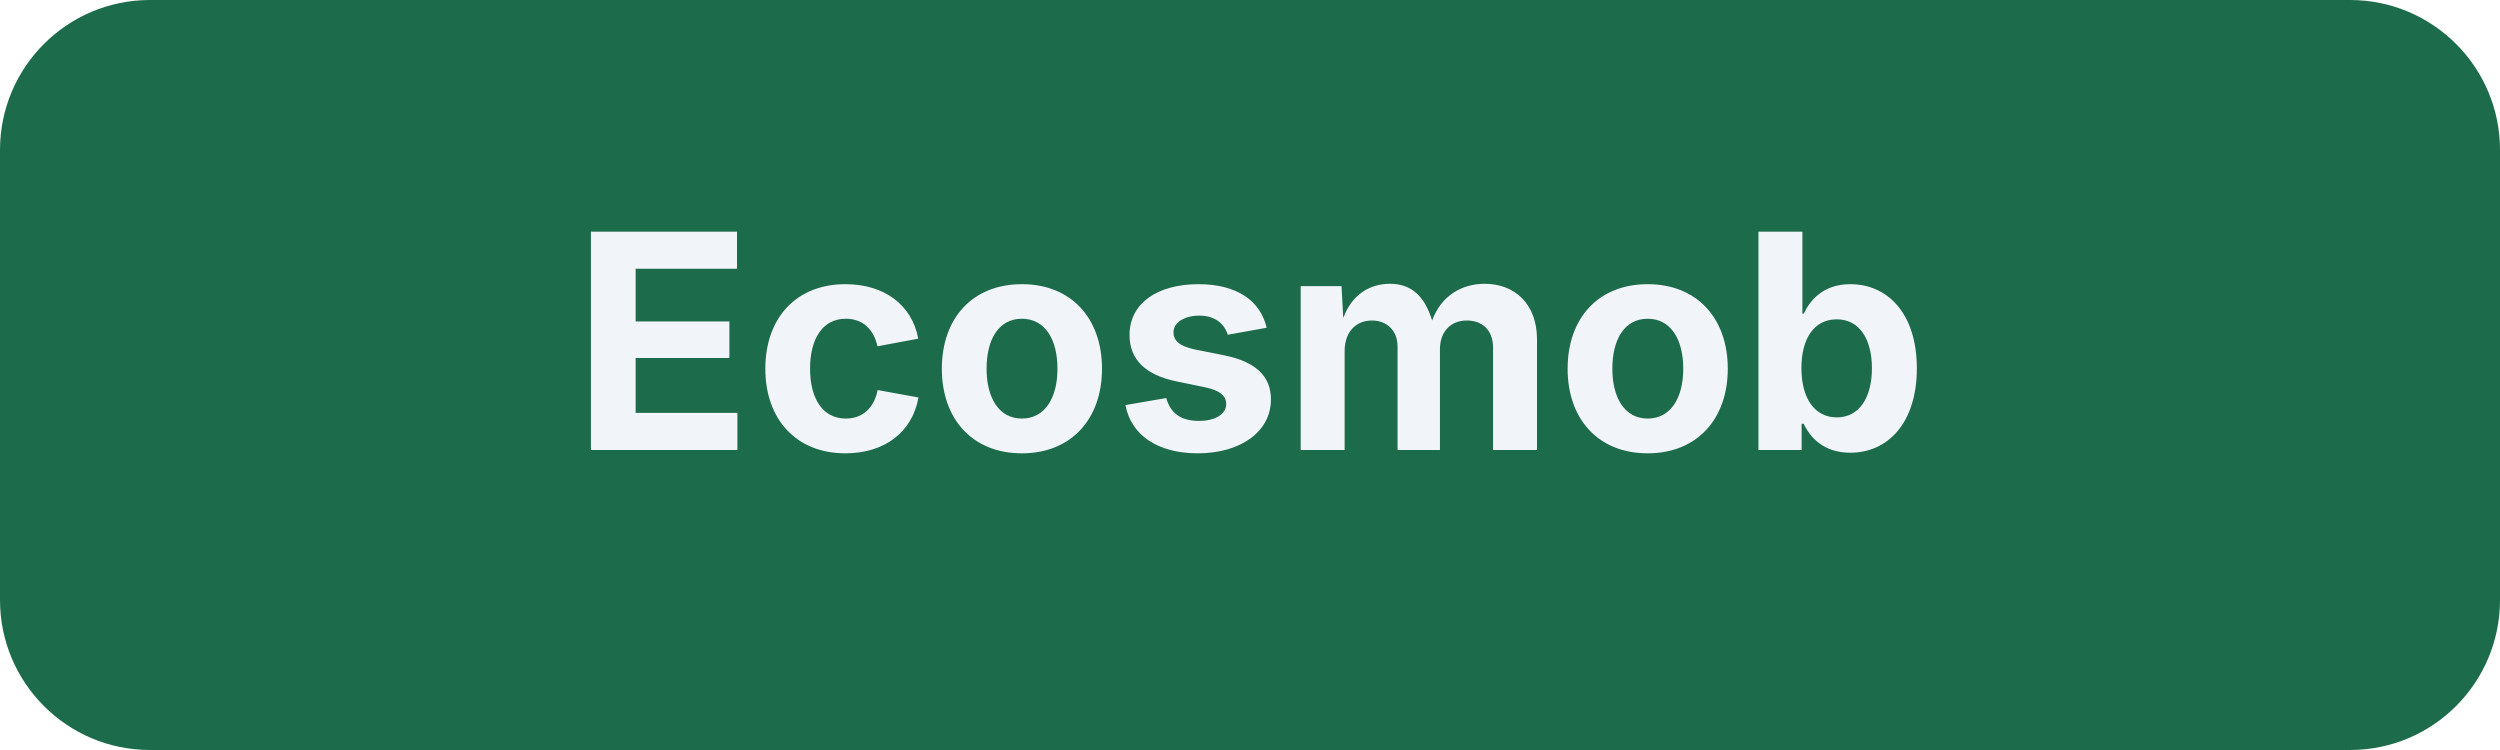
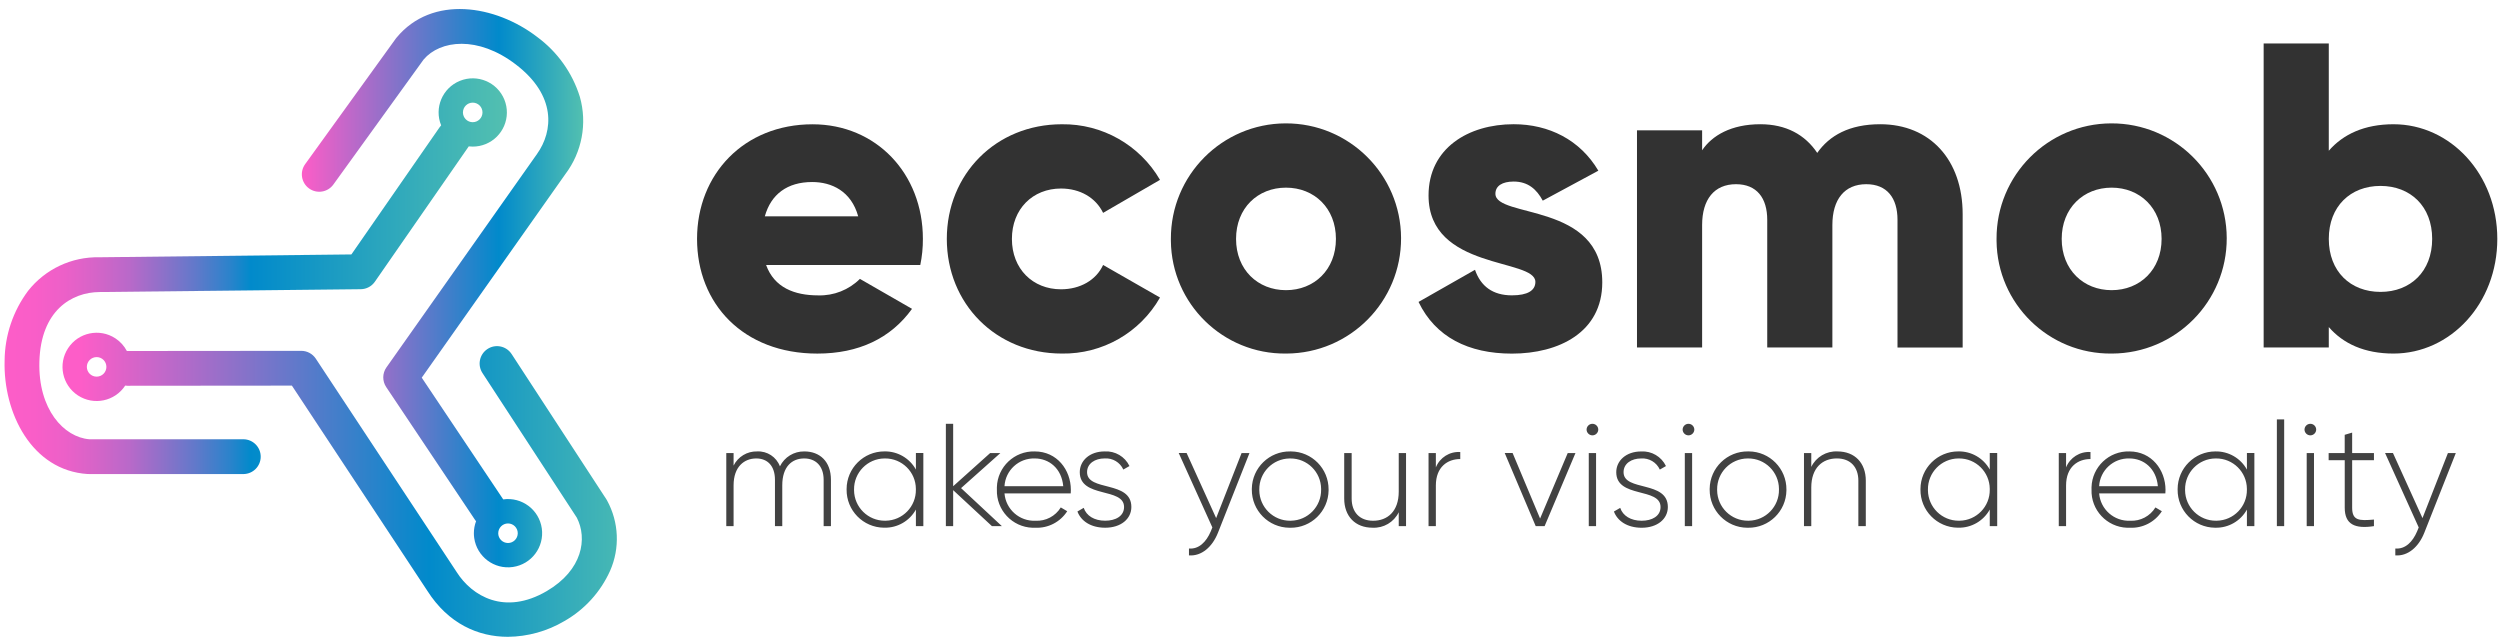
- <svg xmlns="http://www.w3.org/2000/svg" width="200" height="60" viewBox="0 0 200 60">
-   <rect width="200" height="60" rx="12" fill="#1c6b4a" />
-   <text x="100" y="36" font-family="'Segoe UI', 'Inter', sans-serif" font-size="24" fill="#f1f5f9" text-anchor="middle" font-weight="700">Ecosmob</text>
+ <svg xmlns="http://www.w3.org/2000/svg" width="237" height="61" viewBox="0 0 237 61" fill="none">
+   <path d="M8.41 44.938H8.304C3.004 44.596 0.294 39.138 0.437 34.178C0.457 31.793 1.238 29.477 2.667 27.566C4.295 25.508 6.793 24.332 9.416 24.389L33.313 24.12L41.682 12.055C41.725 11.996 41.769 11.937 41.82 11.884C41.145 10.229 41.939 8.341 43.595 7.666C45.25 6.991 47.138 7.786 47.813 9.441C48.488 11.097 47.693 12.984 46.038 13.659C45.649 13.818 45.235 13.898 44.816 13.898C44.688 13.898 44.562 13.892 44.434 13.877C44.42 13.898 44.405 13.92 44.392 13.943L35.537 26.707C35.233 27.146 34.736 27.411 34.202 27.416L9.446 27.685C6.774 27.704 3.873 29.445 3.734 34.27C3.6 38.82 6.067 41.453 8.47 41.642H23.092C24.003 41.657 24.73 42.407 24.715 43.318C24.701 44.209 23.983 44.926 23.092 44.941H23.087H8.41V44.938ZM43.887 10.659C43.888 11.171 44.303 11.585 44.816 11.584C45.328 11.583 45.742 11.167 45.74 10.655C45.739 10.145 45.325 9.73 44.813 9.73C44.301 9.732 43.887 10.147 43.887 10.659Z" fill="url(#paint0_linear_1_224)" />
+   <path d="M44.923 50.549C44.923 50.161 44.993 49.777 45.13 49.413C45.096 49.372 45.063 49.328 45.033 49.284L36.612 36.694C36.233 36.127 36.241 35.385 36.635 34.827L50.906 14.602C52.458 12.422 52.743 9.053 48.912 6.121C45.3 3.349 41.721 3.804 40.161 5.64L31.601 17.496C31.067 18.233 30.035 18.399 29.298 17.865C28.56 17.331 28.395 16.299 28.928 15.562L37.523 3.657L37.589 3.573C40.971 -0.523 46.981 0.478 50.916 3.498C52.84 4.911 54.26 6.9 54.97 9.178C55.686 11.701 55.177 14.414 53.596 16.507L39.981 35.803L47.706 47.343C49.476 47.093 51.113 48.325 51.363 50.094C51.613 51.864 50.381 53.502 48.612 53.752C46.842 54.002 45.205 52.77 44.955 51C44.933 50.851 44.923 50.7 44.923 50.549ZM47.231 50.549C47.231 51.061 47.645 51.475 48.157 51.477C48.669 51.477 49.083 51.063 49.084 50.551C49.084 50.039 48.67 49.624 48.158 49.623C47.648 49.624 47.235 50.039 47.233 50.549H47.231Z" fill="url(#paint1_linear_1_224)" />
+   <path d="M40.512 56.009L27.672 36.556L12.065 36.571C12 36.57 11.935 36.563 11.87 36.553C10.89 38.049 8.885 38.467 7.389 37.488C5.894 36.509 5.476 34.503 6.455 33.008C7.434 31.512 9.44 31.094 10.935 32.073C11.396 32.375 11.771 32.788 12.027 33.275H12.065L28.56 33.26C29.114 33.26 29.63 33.537 29.936 33.999L43.275 54.204L43.291 54.23C44.743 56.518 47.851 58.365 51.828 56.038C55.243 54.038 55.699 51.041 54.681 49.072L45.75 35.383C45.242 34.628 45.443 33.604 46.199 33.095C46.954 32.585 47.977 32.788 48.487 33.543C48.495 33.555 48.505 33.569 48.513 33.582L57.484 47.334C57.508 47.373 57.533 47.413 57.554 47.453C58.676 49.508 58.781 51.966 57.838 54.109C56.934 56.122 55.413 57.794 53.495 58.883C51.874 59.839 50.03 60.352 48.147 60.37C45.346 60.371 42.503 59.137 40.512 56.009ZM8.233 34.781C8.234 35.293 8.65 35.708 9.162 35.706C9.674 35.705 10.088 35.289 10.086 34.777C10.085 34.267 9.672 33.854 9.162 33.852C8.65 33.852 8.234 34.267 8.233 34.779C8.233 34.78 8.233 34.78 8.233 34.781Z" fill="url(#paint2_linear_1_224)" />
+   <path d="M77.568 28.002C79.044 28.046 80.474 27.479 81.52 26.438L86.46 29.279C84.441 32.078 81.396 33.52 77.485 33.52C70.445 33.52 66.08 28.786 66.08 22.651C66.08 16.517 70.524 11.783 77.033 11.783C83.043 11.783 87.49 16.436 87.49 22.651C87.494 23.481 87.411 24.31 87.243 25.122H72.626C73.404 27.261 75.304 28.002 77.568 28.002ZM81.357 20.509C80.697 18.12 78.844 17.256 76.992 17.256C74.645 17.256 73.089 18.409 72.505 20.509H81.357Z" fill="#323232" />
+   <path d="M89.758 22.649C89.758 16.513 94.41 11.78 100.663 11.78C104.489 11.729 108.045 13.744 109.968 17.051L104.574 20.18C103.876 18.739 102.392 17.872 100.582 17.872C97.905 17.872 95.929 19.809 95.929 22.649C95.929 25.49 97.905 27.425 100.582 27.425C102.393 27.425 103.917 26.56 104.574 25.118L109.968 28.206C108.07 31.543 104.502 33.58 100.663 33.517C94.408 33.519 89.758 28.788 89.758 22.649Z" fill="#323232" />
+   <path d="M111 22.648C110.977 16.623 115.843 11.719 121.869 11.696C127.894 11.673 132.798 16.539 132.821 22.564C132.844 28.59 127.978 33.494 121.953 33.517C121.937 33.517 121.922 33.517 121.905 33.517C115.946 33.581 111.064 28.802 111 22.844C111 22.779 111 22.714 111 22.648ZM126.646 22.648C126.646 19.726 124.587 17.789 121.911 17.789C119.234 17.789 117.178 19.725 117.178 22.648C117.178 25.571 119.237 27.508 121.911 27.508C124.585 27.508 126.646 25.572 126.646 22.648Z" fill="#323232" />
+   <path d="M151.895 26.769C151.895 31.505 147.777 33.523 143.331 33.523C139.213 33.523 136.084 31.958 134.477 28.623L139.83 25.577C140.369 27.141 141.518 27.999 143.33 27.999C144.81 27.999 145.554 27.546 145.554 26.723C145.554 24.456 135.426 25.646 135.426 18.53C135.426 14.04 139.213 11.776 143.495 11.776C146.831 11.776 149.795 13.256 151.523 16.181L146.254 19.023C145.678 17.946 144.853 17.211 143.495 17.211C142.418 17.211 141.765 17.622 141.765 18.364C141.758 20.711 151.895 19.148 151.895 26.769Z" fill="#323232" />
+   <path d="M186.06 20.306V32.948H179.883V20.837C179.883 18.778 178.896 17.462 176.921 17.462C174.861 17.462 173.709 18.903 173.709 21.331V32.942H167.534V20.837C167.534 18.778 166.546 17.462 164.572 17.462C162.514 17.462 161.361 18.903 161.361 21.331V32.942H155.186V12.354H161.361V14.247C162.303 12.847 164.119 11.777 166.88 11.777C169.309 11.777 171.12 12.766 172.274 14.496C173.427 12.849 175.32 11.777 178.244 11.777C182.971 11.778 186.06 15.155 186.06 20.306Z" fill="#323232" />
+   <path d="M189.273 22.648C189.249 16.623 194.115 11.719 200.141 11.696C206.167 11.673 211.071 16.539 211.094 22.564C211.117 28.59 206.251 33.494 200.225 33.517C200.212 33.517 200.197 33.517 200.183 33.517C194.224 33.584 189.339 28.806 189.273 22.845C189.271 22.78 189.271 22.715 189.273 22.648ZM204.919 22.648C204.919 19.726 202.86 17.789 200.184 17.789C197.508 17.789 195.449 19.725 195.449 22.648C195.449 25.571 197.508 27.508 200.184 27.508C202.861 27.508 204.92 25.572 204.919 22.648Z" fill="#323232" />
+   <path d="M236.745 22.648C236.745 28.784 232.303 33.517 226.905 33.517C224.146 33.517 222.127 32.575 220.769 31.005V32.941H214.594V4.121H220.769V14.291C222.127 12.727 224.145 11.779 226.905 11.779C232.299 11.779 236.745 16.514 236.745 22.648ZM230.57 22.648C230.57 19.56 228.51 17.625 225.669 17.625C222.828 17.625 220.77 19.559 220.77 22.648C220.77 25.737 222.829 27.672 225.669 27.672C228.51 27.672 230.57 25.737 230.57 22.648Z" fill="#323232" />
+   <path d="M76.252 42.795C75.271 42.778 74.369 43.328 73.938 44.209C73.601 43.318 72.728 42.746 71.775 42.795C70.834 42.771 69.964 43.294 69.544 44.138V42.95H68.852V49.878H69.544V46.011C69.544 44.238 70.556 43.461 71.693 43.461C72.76 43.461 73.466 44.167 73.466 45.484V49.878H74.159V46.011C74.159 44.238 75.074 43.461 76.238 43.461C77.319 43.461 78.081 44.167 78.081 45.484V49.878H78.773V45.484C78.773 43.751 77.721 42.795 76.252 42.795ZM86.827 42.947V44.513C86.229 43.432 85.083 42.77 83.847 42.793C81.871 42.787 80.263 44.384 80.258 46.36C80.258 46.377 80.258 46.393 80.258 46.409C80.236 48.385 81.821 50.005 83.798 50.026C83.815 50.026 83.831 50.026 83.847 50.026C85.083 50.049 86.229 49.387 86.827 48.305V49.875H87.533V42.947H86.827ZM83.901 49.364C82.291 49.377 80.976 48.08 80.964 46.469C80.964 46.45 80.964 46.431 80.964 46.412C80.945 44.801 82.234 43.48 83.844 43.461C83.864 43.461 83.882 43.461 83.901 43.461C85.505 43.45 86.815 44.741 86.825 46.345C86.825 46.367 86.825 46.39 86.825 46.412C86.851 48.016 85.572 49.337 83.968 49.363C83.946 49.364 83.923 49.364 83.901 49.364ZM94.975 49.876L91.109 46.273L94.837 42.949H93.867L90.36 46.095V40.178H89.668V49.875H90.36V46.466L94.033 49.875H94.975V49.876ZM98.093 42.795C96.163 42.742 94.557 44.263 94.504 46.193C94.502 46.267 94.502 46.34 94.505 46.413C94.439 48.346 95.953 49.966 97.885 50.031C97.974 50.034 98.062 50.034 98.15 50.03C99.364 50.083 100.515 49.486 101.172 48.464L100.562 48.104C100.057 48.934 99.135 49.419 98.164 49.366C96.647 49.434 95.349 48.287 95.226 46.774H101.505C101.505 46.663 101.518 46.553 101.518 46.442C101.515 44.542 100.2 42.795 98.093 42.795ZM98.093 43.461C99.451 43.461 100.644 44.403 100.796 46.094H95.225C95.311 44.584 96.582 43.417 98.093 43.461ZM103.054 44.76C103.054 43.929 103.816 43.459 104.718 43.459C105.472 43.406 106.178 43.826 106.491 44.513L107.074 44.181C106.644 43.283 105.712 42.736 104.718 42.795C103.304 42.795 102.362 43.669 102.362 44.763C102.362 47.258 106.561 46.177 106.561 48.062C106.561 48.935 105.743 49.363 104.773 49.363C103.735 49.363 102.986 48.892 102.736 48.143L102.14 48.49C102.473 49.377 103.387 50.028 104.773 50.028C106.256 50.028 107.253 49.197 107.253 48.06C107.253 45.525 103.054 46.62 103.054 44.763V44.76ZM117.702 42.95L115.29 49.116L112.491 42.947H111.743L114.932 50.001L114.78 50.376C114.35 51.388 113.643 52.08 112.714 51.998V52.649C113.906 52.746 114.932 51.845 115.459 50.514L118.45 42.95H117.702ZM122.318 50.031C124.3 50.056 125.925 48.468 125.95 46.486C125.95 46.462 125.95 46.438 125.95 46.413C125.966 44.432 124.373 42.812 122.392 42.795C122.367 42.795 122.343 42.795 122.318 42.795C120.335 42.765 118.703 44.349 118.673 46.332C118.673 46.359 118.673 46.386 118.673 46.413C118.66 48.396 120.255 50.015 122.239 50.03C122.265 50.03 122.291 50.03 122.318 50.03V50.031ZM122.318 49.366C120.708 49.378 119.393 48.081 119.381 46.47C119.381 46.451 119.381 46.432 119.381 46.413C119.362 44.803 120.65 43.481 122.261 43.462C122.28 43.462 122.299 43.462 122.318 43.462C123.922 43.451 125.231 44.743 125.242 46.347C125.242 46.368 125.242 46.392 125.242 46.413C125.267 48.017 123.987 49.337 122.382 49.363C122.36 49.363 122.339 49.363 122.315 49.363L122.318 49.366ZM132.6 42.95V46.609C132.6 48.48 131.533 49.367 130.175 49.367C128.874 49.367 128.137 48.536 128.137 47.261V42.95H127.431V47.258C127.431 48.937 128.47 50.027 130.12 50.027C131.167 50.08 132.144 49.501 132.6 48.559V49.878H133.293V42.95H132.6ZM136.119 44.307V42.949H135.426V49.876H136.119V46.025C136.119 44.251 137.242 43.517 138.433 43.517V42.851C137.428 42.786 136.496 43.373 136.12 44.307H136.119ZM148.62 42.95L146.001 49.157L143.395 42.946H142.647L145.584 49.875H146.43L149.354 42.95H148.62ZM150.962 41.272C151.268 41.27 151.516 41.023 151.516 40.718C151.51 40.416 151.264 40.176 150.962 40.177C150.661 40.176 150.415 40.416 150.408 40.718C150.408 41.023 150.657 41.27 150.962 41.272ZM150.615 49.878H151.307V42.95H150.615V49.878ZM153.913 44.763C153.913 43.932 154.675 43.462 155.577 43.462C156.331 43.409 157.037 43.829 157.351 44.516L157.933 44.183C157.503 43.286 156.571 42.738 155.577 42.798C154.163 42.798 153.221 43.671 153.221 44.766C153.221 47.261 157.42 46.18 157.42 48.065C157.42 48.938 156.602 49.366 155.633 49.366C154.594 49.366 153.845 48.894 153.596 48.146L152.999 48.492C153.332 49.379 154.246 50.031 155.633 50.031C157.116 50.031 158.112 49.2 158.112 48.063C158.114 45.525 153.915 46.62 153.913 44.763ZM160.068 41.272C160.374 41.27 160.621 41.023 160.622 40.718C160.615 40.416 160.37 40.176 160.068 40.177C159.767 40.176 159.521 40.416 159.514 40.718C159.514 41.023 159.761 41.27 160.068 41.272ZM159.72 49.878H160.413V42.95H159.72V49.878ZM165.722 50.03C167.703 50.054 169.329 48.467 169.353 46.485C169.353 46.461 169.353 46.436 169.353 46.412C169.369 44.43 167.776 42.81 165.795 42.794C165.77 42.794 165.746 42.794 165.722 42.794C163.739 42.764 162.106 44.348 162.077 46.33C162.077 46.358 162.077 46.385 162.077 46.412C162.062 48.395 163.657 50.015 165.64 50.03C165.667 50.03 165.694 50.03 165.722 50.03ZM165.722 49.364C164.111 49.377 162.796 48.08 162.784 46.469C162.784 46.45 162.784 46.431 162.784 46.412C162.765 44.801 164.054 43.48 165.665 43.461C165.684 43.461 165.703 43.461 165.722 43.461C167.325 43.45 168.635 44.741 168.646 46.345C168.646 46.367 168.646 46.39 168.646 46.412C168.671 48.016 167.392 49.337 165.788 49.363C165.766 49.364 165.745 49.364 165.722 49.364ZM174.189 42.795C173.142 42.742 172.166 43.321 171.709 44.263V42.949H171.017V49.876H171.709V46.218C171.709 44.346 172.777 43.459 174.135 43.459C175.436 43.459 176.172 44.291 176.172 45.566V49.875H176.878V45.564C176.878 43.89 175.839 42.795 174.189 42.795ZM188.629 42.947V44.513C188.032 43.432 186.886 42.77 185.65 42.793C183.674 42.787 182.066 44.384 182.06 46.36C182.06 46.377 182.06 46.393 182.06 46.409C182.039 48.385 183.623 50.005 185.601 50.026C185.617 50.026 185.633 50.026 185.65 50.026C186.886 50.049 188.032 49.387 188.629 48.305V49.875H189.335V42.947H188.629ZM185.705 49.364C184.095 49.377 182.78 48.08 182.768 46.469C182.768 46.45 182.768 46.431 182.768 46.412C182.749 44.801 184.038 43.48 185.648 43.461C185.667 43.461 185.686 43.461 185.705 43.461C187.309 43.45 188.618 44.741 188.629 46.345C188.629 46.367 188.629 46.39 188.629 46.412C188.655 48.016 187.376 49.337 185.772 49.363C185.75 49.364 185.728 49.364 185.705 49.364ZM195.864 44.306V42.949H195.171V49.876H195.864V46.025C195.864 44.251 196.987 43.517 198.178 43.517V42.851C197.174 42.785 196.241 43.373 195.864 44.306ZM201.865 42.795C199.935 42.742 198.329 44.263 198.276 46.193C198.274 46.267 198.274 46.34 198.277 46.413C198.21 48.346 199.725 49.966 201.657 50.031C201.745 50.034 201.834 50.034 201.922 50.03C203.136 50.083 204.286 49.486 204.944 48.464L204.334 48.104C203.829 48.934 202.907 49.419 201.936 49.366C200.419 49.434 199.12 48.287 198.998 46.774H205.276C205.276 46.663 205.29 46.553 205.29 46.442C205.289 44.542 203.97 42.795 201.865 42.795ZM201.865 43.461C203.223 43.461 204.415 44.403 204.567 46.094H198.997C199.082 44.584 200.353 43.417 201.865 43.461ZM213.008 42.95V44.516C212.41 43.435 211.264 42.772 210.028 42.795C208.052 42.79 206.444 44.387 206.439 46.363C206.439 46.379 206.439 46.395 206.439 46.412C206.417 48.388 208.002 50.008 209.979 50.028C209.996 50.028 210.012 50.028 210.028 50.028C211.264 50.051 212.41 49.39 213.008 48.308V49.875H213.714V42.947H213.008V42.95ZM210.082 49.364C208.472 49.377 207.157 48.08 207.145 46.469C207.145 46.45 207.145 46.431 207.145 46.412C207.126 44.801 208.415 43.48 210.025 43.461C210.044 43.461 210.063 43.461 210.082 43.461C211.686 43.45 212.995 44.741 213.006 46.345C213.006 46.367 213.006 46.39 213.006 46.412C213.032 48.016 211.753 49.337 210.149 49.363C210.127 49.364 210.106 49.364 210.082 49.364ZM215.847 49.876H216.54V39.76H215.847V49.876ZM219.021 41.272C219.327 41.27 219.575 41.023 219.575 40.718C219.568 40.416 219.323 40.176 219.021 40.177C218.72 40.176 218.474 40.416 218.467 40.718C218.468 41.022 218.716 41.27 219.021 41.272ZM218.675 49.878H219.367V42.95H218.675V49.878ZM225.05 43.628V42.95H222.984V41.011L222.278 41.22V42.95H220.755V43.629H222.281V48.131C222.281 49.711 223.237 50.155 225.05 49.878V49.254C223.636 49.38 222.984 49.351 222.984 48.131V43.628H225.05ZM232.063 42.95L229.652 49.116L226.853 42.947H226.105L229.294 50.001L229.141 50.376C228.712 51.388 228.005 52.08 227.076 51.998V52.649C228.268 52.746 229.294 51.845 229.82 50.514L232.811 42.95H232.063Z" fill="#424242" />
+   <defs>
+     <linearGradient id="paint0_linear_1_224" x1="0.432" y1="26.186" x2="48.053" y2="26.186" gradientUnits="userSpaceOnUse">
+       <stop stop-color="#FD5DC8" />
+       <stop offset="0.06" stop-color="#F95EC8" />
+       <stop offset="0.12" stop-color="#EC60C8" />
+       <stop offset="0.18" stop-color="#D664C8" />
+       <stop offset="0.25" stop-color="#B869C9" />
+       <stop offset="0.31" stop-color="#9170C9" />
+       <stop offset="0.38" stop-color="#6179CA" />
+       <stop offset="0.45" stop-color="#2A83CB" />
+       <stop offset="0.49" stop-color="#018ACB" />
+       <stop offset="1" stop-color="#53C0B0" />
+     </linearGradient>
+     <linearGradient id="paint1_linear_1_224" x1="28.615" y1="27.312" x2="55.29" y2="27.312" gradientUnits="userSpaceOnUse">
+       <stop stop-color="#FD5DC8" />
+       <stop offset="0.7" stop-color="#018ACB" />
+       <stop offset="1" stop-color="#53C0B0" />
+     </linearGradient>
+     <linearGradient id="paint2_linear_1_224" x1="7.712" y1="45.956" x2="61.681" y2="45.956" gradientUnits="userSpaceOnUse">
+       <stop stop-color="#FD5DC8" />
+       <stop offset="0.61" stop-color="#018ACB" />
+       <stop offset="1" stop-color="#53C0B0" />
+     </linearGradient>
+   </defs>
</svg>
